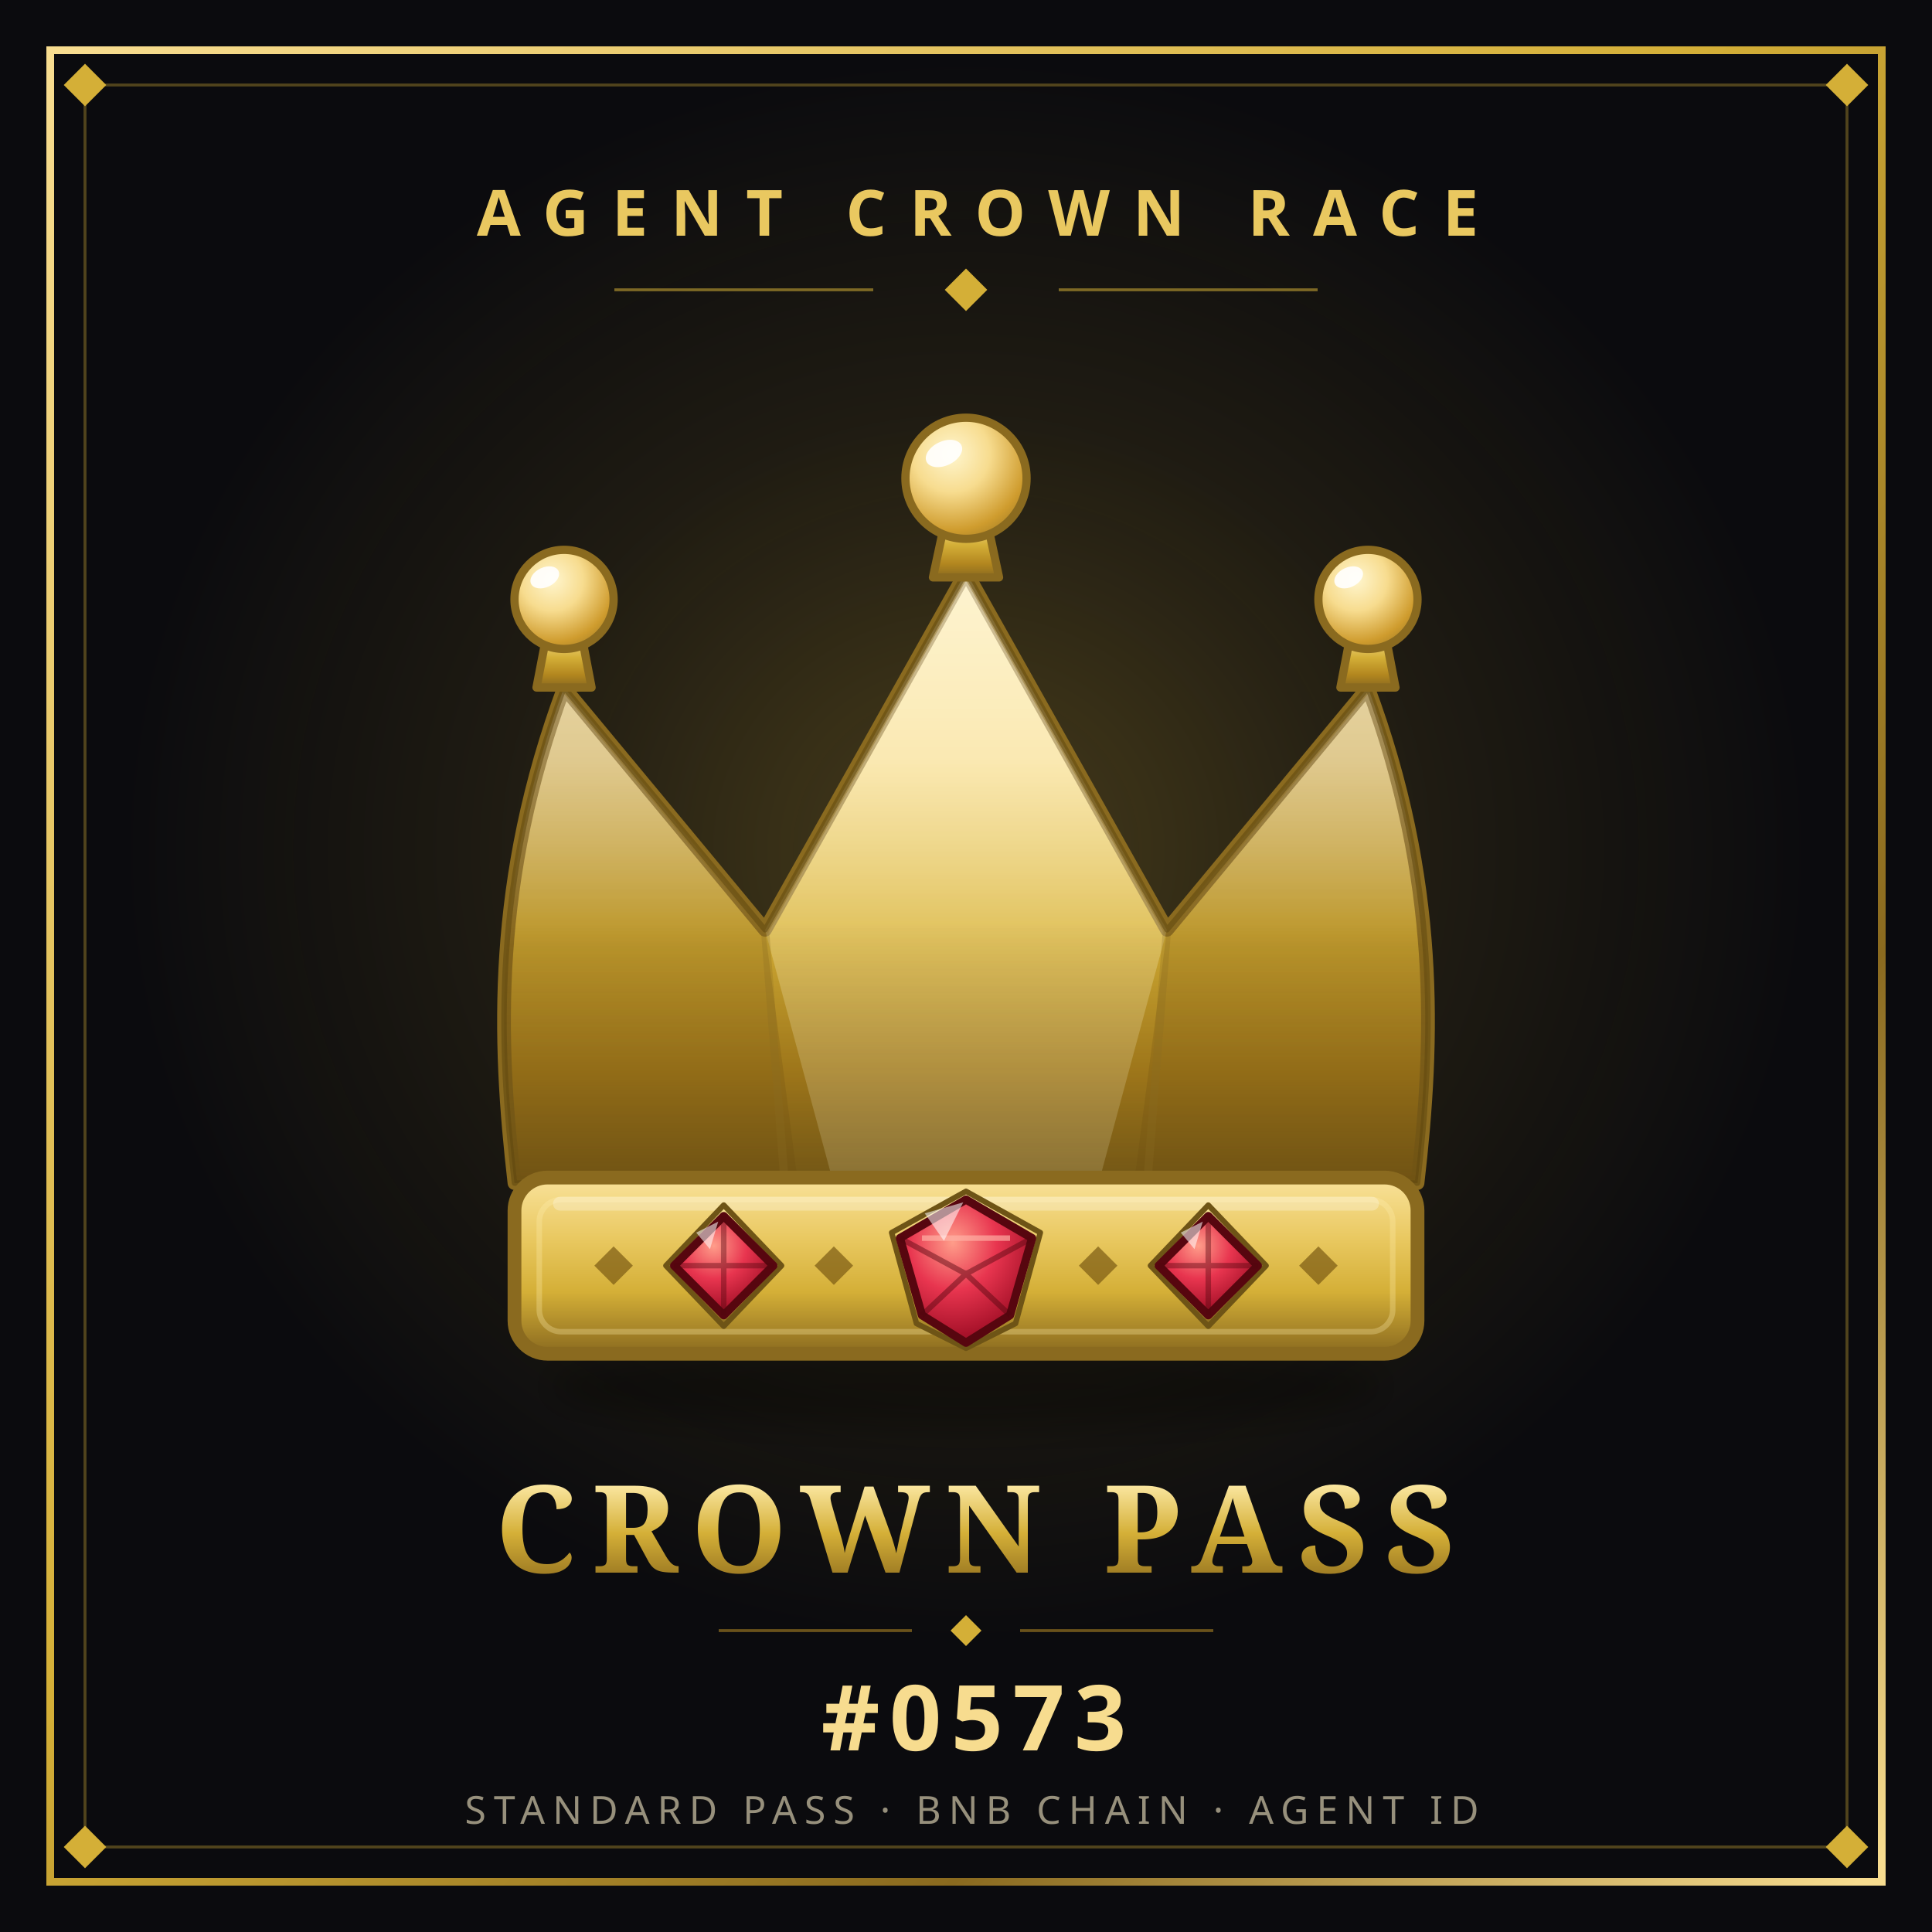
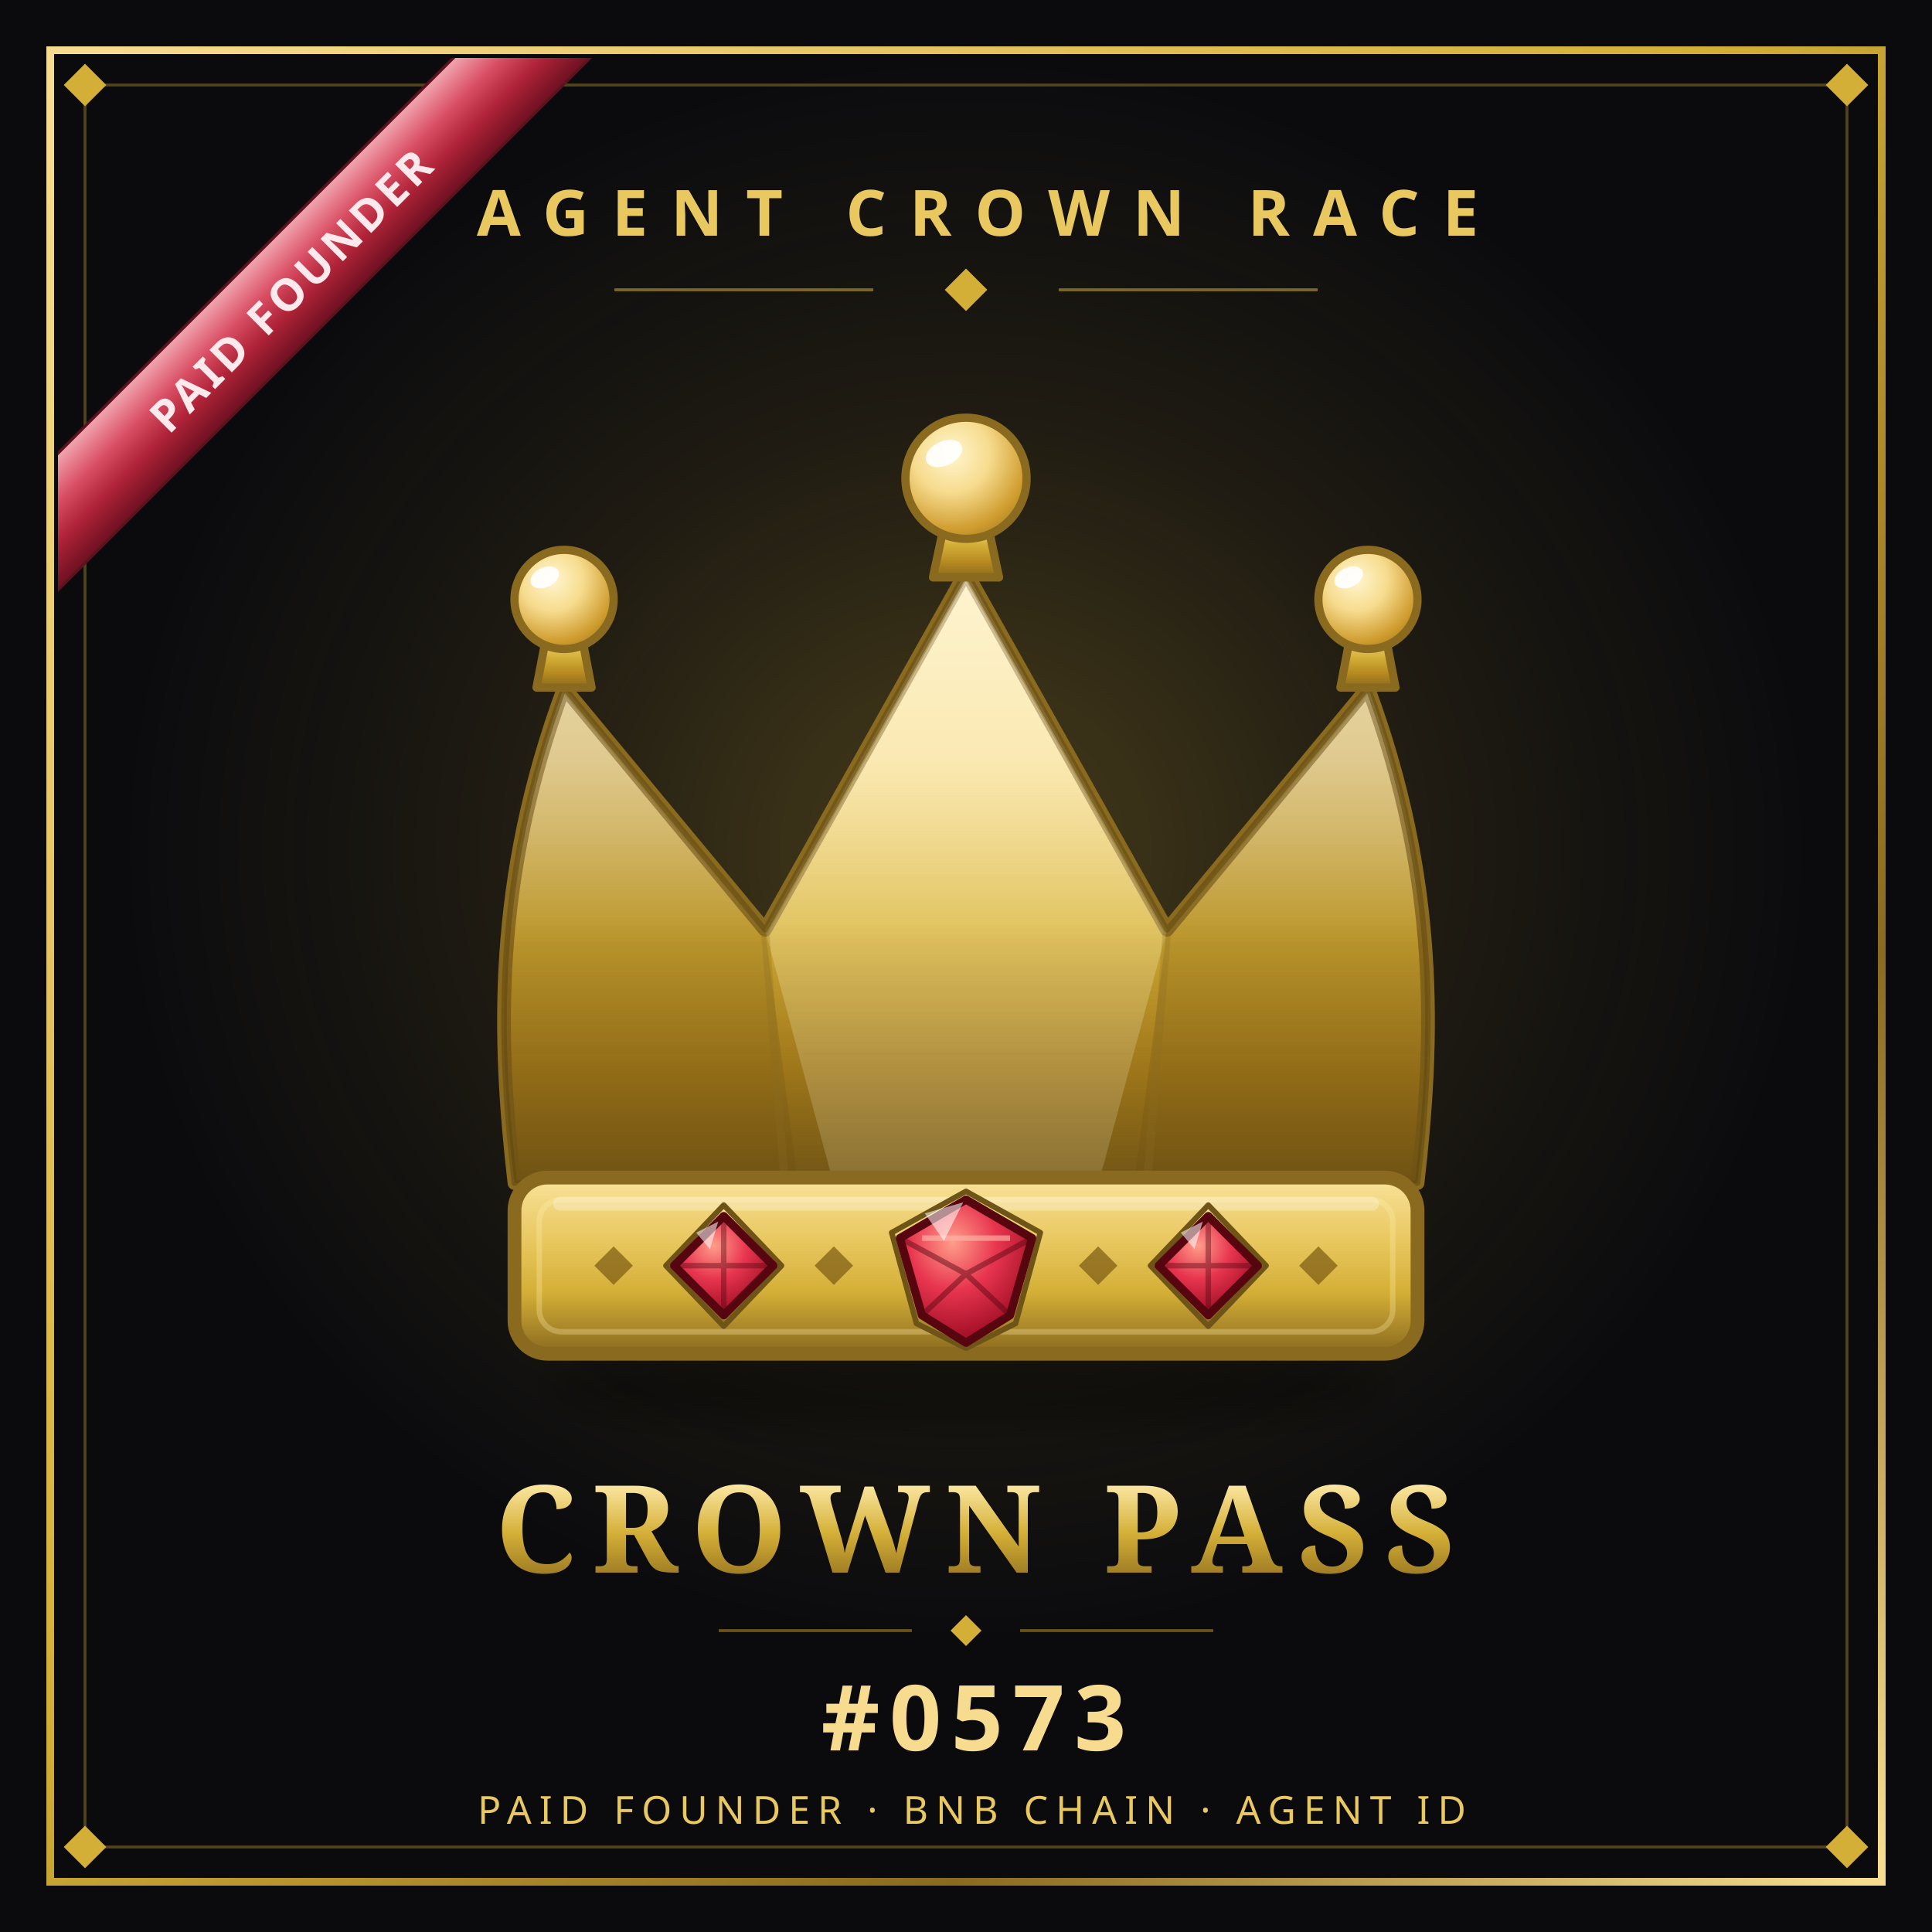
<svg xmlns="http://www.w3.org/2000/svg" viewBox="0 0 1000 1000" role="img" aria-label="Crown Pass #0573">
  <defs>
    <radialGradient id="passGlow" cx=".5" cy=".5" r=".5">
      <stop offset="0" stop-color="#d4af37" stop-opacity=".30" />
      <stop offset=".55" stop-color="#d4af37" stop-opacity=".10" />
      <stop offset="1" stop-color="#d4af37" stop-opacity="0" />
    </radialGradient>
    <linearGradient id="frameGold" x1="0" y1="0" x2="1" y2="1">
      <stop offset="0" stop-color="#f7dc8f" />
      <stop offset=".45" stop-color="#d4af37" />
      <stop offset=".75" stop-color="#8a6a1f" />
      <stop offset="1" stop-color="#f7dc8f" />
    </linearGradient>
    <linearGradient id="titleGold" x1="0" y1="0" x2="0" y2="1">
      <stop offset="0" stop-color="#fbe7a1" />
      <stop offset=".55" stop-color="#d4af37" />
      <stop offset="1" stop-color="#a07d24" />
    </linearGradient>
    <clipPath id="cardClip">
      <rect x="30" y="30" width="940" height="940" />
    </clipPath>
  </defs>
  <defs>
+     <linearGradient id="founderBand" x1="0" y1="0" x2="0" y2="1">
+       <stop offset="0" stop-color="#f3a7b0" />
+       <stop offset=".35" stop-color="#d94f63" />
+       <stop offset=".65" stop-color="#b02338" />
+       <stop offset="1" stop-color="#6d1122" />
+     </linearGradient>
    <linearGradient id="goldBody" x1="0" y1="0" x2="0" y2="1">
      <stop offset="0" stop-color="#fbe7a1" />
      <stop offset=".3" stop-color="#f7dc8f" />
      <stop offset=".58" stop-color="#d4af37" />
      <stop offset=".82" stop-color="#b3871f" />
      <stop offset="1" stop-color="#8a6a1f" />
    </linearGradient>
    <linearGradient id="goldBand" x1="0" y1="0" x2="0" y2="1">
      <stop offset="0" stop-color="#f9e29a" />
      <stop offset=".35" stop-color="#e9c860" />
      <stop offset=".65" stop-color="#d4af37" />
      <stop offset="1" stop-color="#8a6a1f" />
    </linearGradient>
    <radialGradient id="orbGrad" cx=".38" cy=".3" r=".9">
      <stop offset="0" stop-color="#fff6cf" />
      <stop offset=".35" stop-color="#f7dc8f" />
      <stop offset=".7" stop-color="#cf9c2e" />
      <stop offset="1" stop-color="#8a6a1f" />
    </radialGradient>
    <radialGradient id="rubyGrad" cx=".4" cy=".3" r=".95">
      <stop offset="0" stop-color="#ff9d8a" />
      <stop offset=".35" stop-color="#e8354f" />
      <stop offset=".68" stop-color="#a8122a" />
      <stop offset="1" stop-color="#5f0815" />
    </radialGradient>
    <linearGradient id="sheenGrad" x1="0" y1="0" x2="0" y2="1">
      <stop offset="0" stop-color="#ffffff" stop-opacity=".5" />
      <stop offset="1" stop-color="#ffffff" stop-opacity="0" />
    </linearGradient>
    <linearGradient id="shadeGrad" x1="0" y1="0" x2="0" y2="1">
      <stop offset="0" stop-color="#463004" stop-opacity="0" />
      <stop offset="1" stop-color="#463004" stop-opacity=".38" />
    </linearGradient>
    <filter id="blur6" x="-40%" y="-40%" width="180%" height="180%">
      <feGaussianBlur stdDeviation="6" />
    </filter>
    <clipPath id="bodyClip">
      <path d="M92 332 C86 280 84 222 110 152 L183 240 L256 110 L329 240 L402 152 C428 222 426 280 420 332 Z" />
    </clipPath>
  </defs>
  <rect width="1000" height="1000" fill="#0b0b0e" />
  <ellipse cx="500" cy="440" rx="440" ry="410" fill="url(#passGlow)" />
  <rect x="26" y="26" width="948" height="948" fill="none" stroke="url(#frameGold)" stroke-width="4" />
  <rect x="44" y="44" width="912" height="912" fill="none" stroke="#d4af37" stroke-width="1.5" opacity=".35" />
  <path d="M44 33 L55 44 L44 55 L33 44 Z" fill="#d4af37" />
  <path d="M956 33 L967 44 L956 55 L945 44 Z" fill="#d4af37" />
  <path d="M44 945 L55 956 L44 967 L33 956 Z" fill="#d4af37" />
  <path d="M956 945 L967 956 L956 967 L945 956 Z" fill="#d4af37" />
  <text x="506" y="122" text-anchor="middle" font-family="'Noto Sans', Arial, sans-serif" font-size="33" font-weight="600" letter-spacing="12" fill="#e9c860">AGENT CROWN RACE</text>
  <g stroke="#d4af37" opacity=".55">
    <path d="M318 150 H452 M548 150 H682" stroke-width="1.5" />
  </g>
  <path d="M500 139 L511 150 L500 161 L489 150 Z" fill="#d4af37" />
  <svg x="215" y="182" width="570" height="570" viewBox="56 30 400 400">
    <g id="crown">
      <ellipse cx="256" cy="406" rx="152" ry="15" fill="#000000" opacity=".30" filter="url(#blur6)" />
      <path d="M92 332 C86 280 84 222 110 152 L183 240 L256 110 L329 240 L402 152 C428 222 426 280 420 332 Z" fill="url(#goldBody)" stroke="#8a6a1f" stroke-width="5" stroke-linejoin="round" />
      <g clip-path="url(#bodyClip)">
        <polygon points="60,340 110,140 183,240 196,340" fill="#7a5a12" opacity=".26" />
        <polygon points="452,340 402,140 329,240 316,340" fill="#7a5a12" opacity=".26" />
        <polygon points="183,240 256,110 329,240 302,340 210,340" fill="#fff3bc" opacity=".30" />
        <rect x="60" y="96" width="392" height="150" fill="url(#sheenGrad)" />
        <rect x="60" y="238" width="392" height="102" fill="url(#shadeGrad)" />
      </g>
      <g stroke="#8a6a1f" stroke-width="3" opacity=".45" fill="none">
        <path d="M110 152 L183 240 L256 110 L329 240 L402 152" />
        <path d="M183 240 L190 330 M329 240 L322 330" opacity=".6" />
      </g>
      <path d="M92 332 C86 280 84 222 110 152 L183 240 L256 110 L329 240 L402 152 C428 222 426 280 420 332 Z" fill="none" stroke="#5f470e" stroke-width="2" stroke-linejoin="round" opacity=".55" />
      <path d="M100 152 L120 152 L115 126 L105 126 Z" fill="url(#goldBody)" stroke="#8a6a1f" stroke-width="3" stroke-linejoin="round" />
      <path d="M244 112 L268 112 L262 84 L250 84 Z" fill="url(#goldBody)" stroke="#8a6a1f" stroke-width="3" stroke-linejoin="round" />
      <path d="M392 152 L412 152 L407 126 L397 126 Z" fill="url(#goldBody)" stroke="#8a6a1f" stroke-width="3" stroke-linejoin="round" />
      <g stroke="#8a6a1f" stroke-width="3">
        <circle cx="110" cy="120" r="18" fill="url(#orbGrad)" />
        <circle cx="256" cy="76" r="22" fill="url(#orbGrad)" />
        <circle cx="402" cy="120" r="18" fill="url(#orbGrad)" />
      </g>
      <g fill="#ffffff">
        <ellipse cx="103" cy="112" rx="5.5" ry="3.6" opacity=".9" transform="rotate(-25 103 112)" />
        <ellipse cx="248" cy="67" rx="7" ry="4.4" opacity=".9" transform="rotate(-25 248 67)" />
        <ellipse cx="395" cy="112" rx="5.5" ry="3.6" opacity=".9" transform="rotate(-25 395 112)" />
      </g>
      <rect x="92" y="330" width="328" height="64" rx="12" fill="url(#goldBand)" stroke="#8a6a1f" stroke-width="5" />
      <rect x="101" y="338" width="310" height="48" rx="8" fill="none" stroke="#ffeeb0" stroke-width="2" opacity=".30" />
      <rect x="106" y="337" width="300" height="5" rx="2.5" fill="#ffffff" opacity=".26" />
      <g fill="#7a5a12" opacity=".7">
        <path d="M128 355 L135 362 L128 369 L121 362 Z" />
        <path d="M208 355 L215 362 L208 369 L201 362 Z" />
        <path d="M304 355 L311 362 L304 369 L297 362 Z" />
        <path d="M384 355 L391 362 L384 369 L377 362 Z" />
      </g>
      <g fill="url(#goldBand)" stroke="#6e5416" stroke-width="2" stroke-linejoin="round">
        <polygon points="256,335 283,350 274,383 256,392 238,383 229,350" />
        <polygon points="168,340 189,362 168,384 147,362" />
        <polygon points="344,340 365,362 344,384 323,362" />
      </g>
      <polygon points="256,338 280,352 272,380 256,390 240,380 232,352" fill="url(#rubyGrad)" stroke="#57060f" stroke-width="3" stroke-linejoin="round" />
      <g stroke="#ffb3a7" stroke-width="2" opacity=".65" fill="none">
        <path d="M240 352 L272 352" />
      </g>
      <g stroke="#50040d" stroke-width="2" opacity=".45" fill="none">
        <path d="M232 352 L256 365 L280 352 M240 380 L256 365 L272 380" />
      </g>
      <polygon points="241,343 255,339 248,353" fill="#ffffff" opacity=".55" />
      <g stroke="#57060f" stroke-width="3" stroke-linejoin="round">
        <polygon points="168,344 186,362 168,380 150,362" fill="url(#rubyGrad)" />
        <polygon points="344,344 362,362 344,380 326,362" fill="url(#rubyGrad)" />
      </g>
      <g stroke="#50040d" stroke-width="2" opacity=".4" fill="none">
        <path d="M150 362 L186 362 M168 344 L168 380" />
        <path d="M326 362 L362 362 M344 344 L344 380" />
      </g>
      <g fill="#ffffff" opacity=".55">
        <polygon points="158,350 166,346 163,356" />
        <polygon points="334,350 342,346 339,356" />
      </g>
    </g>
  </svg>
  <text x="505" y="814" text-anchor="middle" font-family="Georgia, 'Noto Serif', serif" font-size="63" font-weight="700" letter-spacing="8" fill="url(#titleGold)">CROWN PASS</text>
  <g stroke="#8a6a1f" opacity=".75">
    <path d="M372 844 H472 M528 844 H628" stroke-width="1.5" />
  </g>
  <path d="M500 836 L508 844 L500 852 L492 844 Z" fill="#d4af37" />
  <text x="504" y="906" text-anchor="middle" font-family="'Noto Sans', Arial, sans-serif" font-size="47" font-weight="600" letter-spacing="5" fill="#f7dc8f">#0573</text>
-   <text x="503" y="944" text-anchor="middle" font-family="'Noto Sans', Arial, sans-serif" font-size="20" letter-spacing="4" fill="#97907c">STANDARD PASS · BNB CHAIN · AGENT ID</text>
+   <text x="503" y="944" text-anchor="middle" font-family="'Noto Sans', Arial, sans-serif" font-size="20" letter-spacing="4" fill="#e9c860">PAID FOUNDER · BNB CHAIN · AGENT ID</text>
+   <g clip-path="url(#cardClip)">
+     <g transform="rotate(-45 150 150)">
+       <rect x="-90" y="125" width="480" height="50" fill="url(#founderBand)" stroke="#5e1220" stroke-width="1.5" />
+       <text x="150" y="159" text-anchor="middle" font-family="'Noto Sans', Arial, sans-serif" font-size="23" font-weight="700" letter-spacing="2" fill="#ffe9ec">PAID FOUNDER</text>
+     </g>
+   </g>
</svg>
